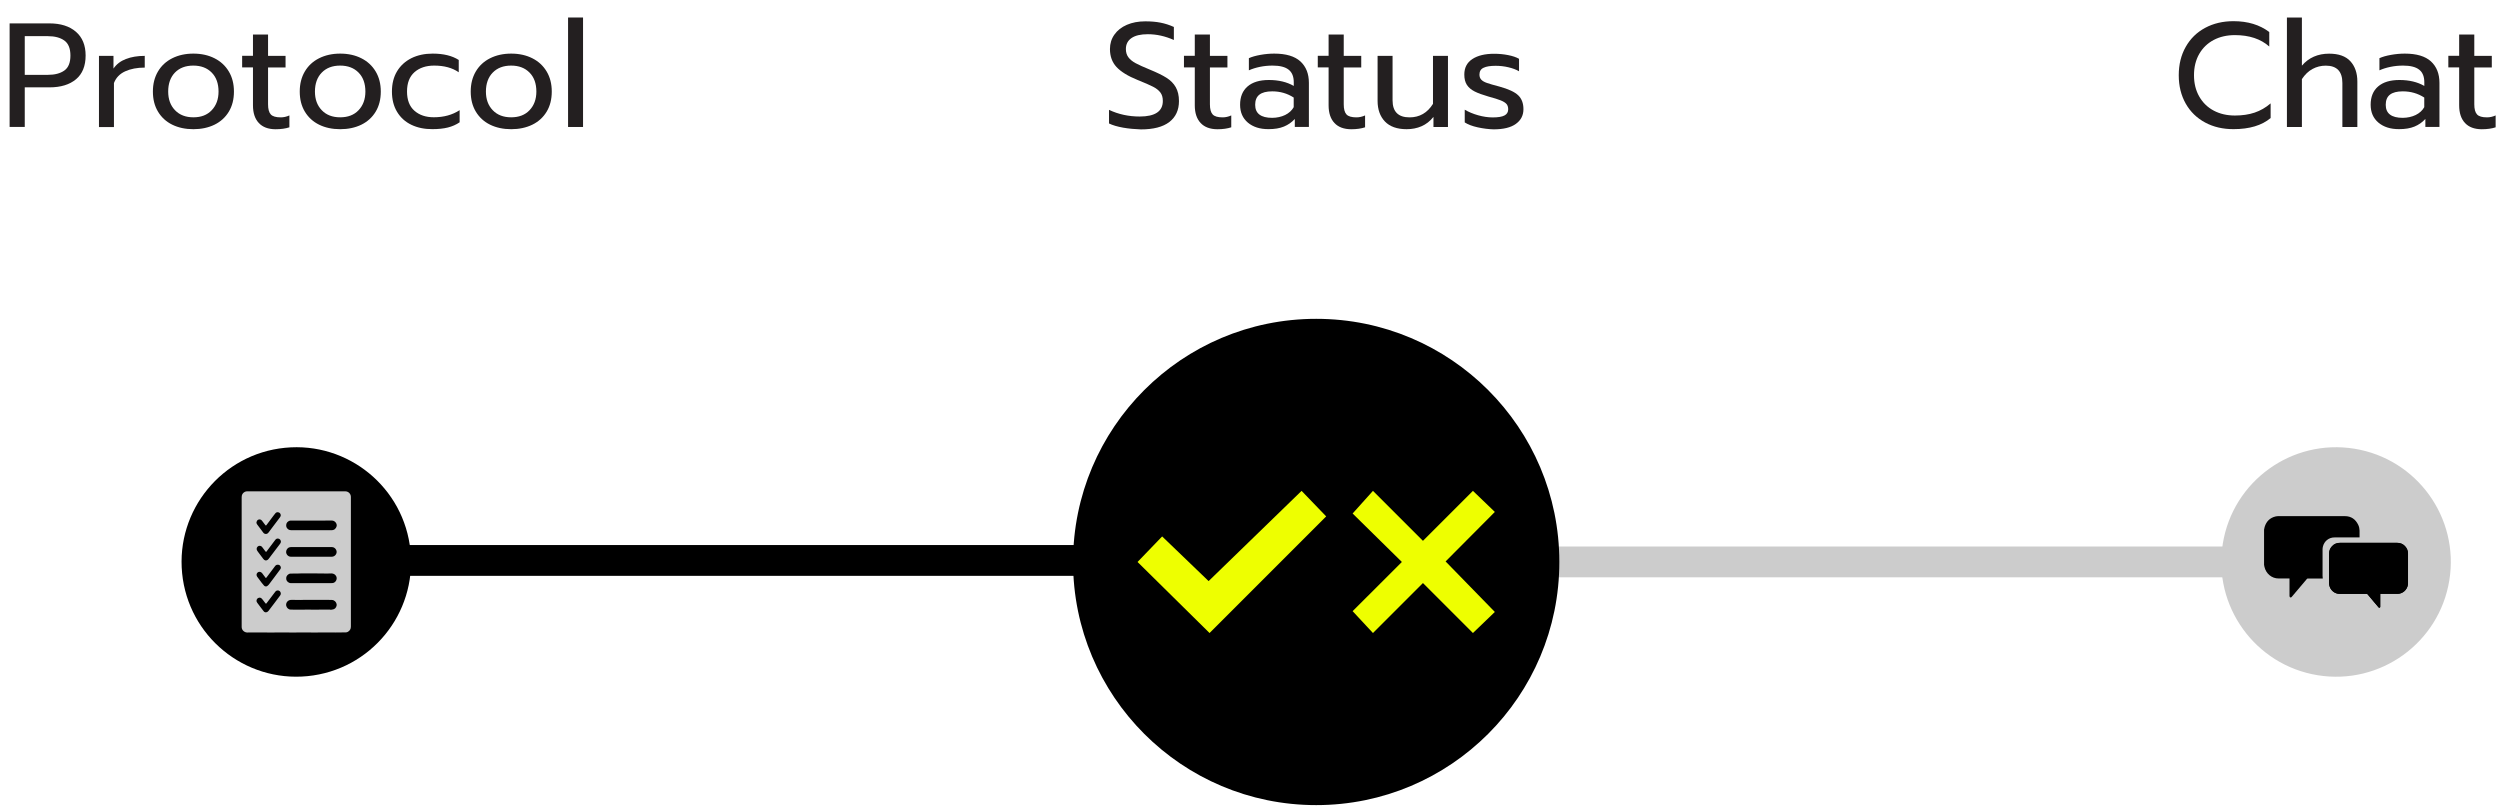
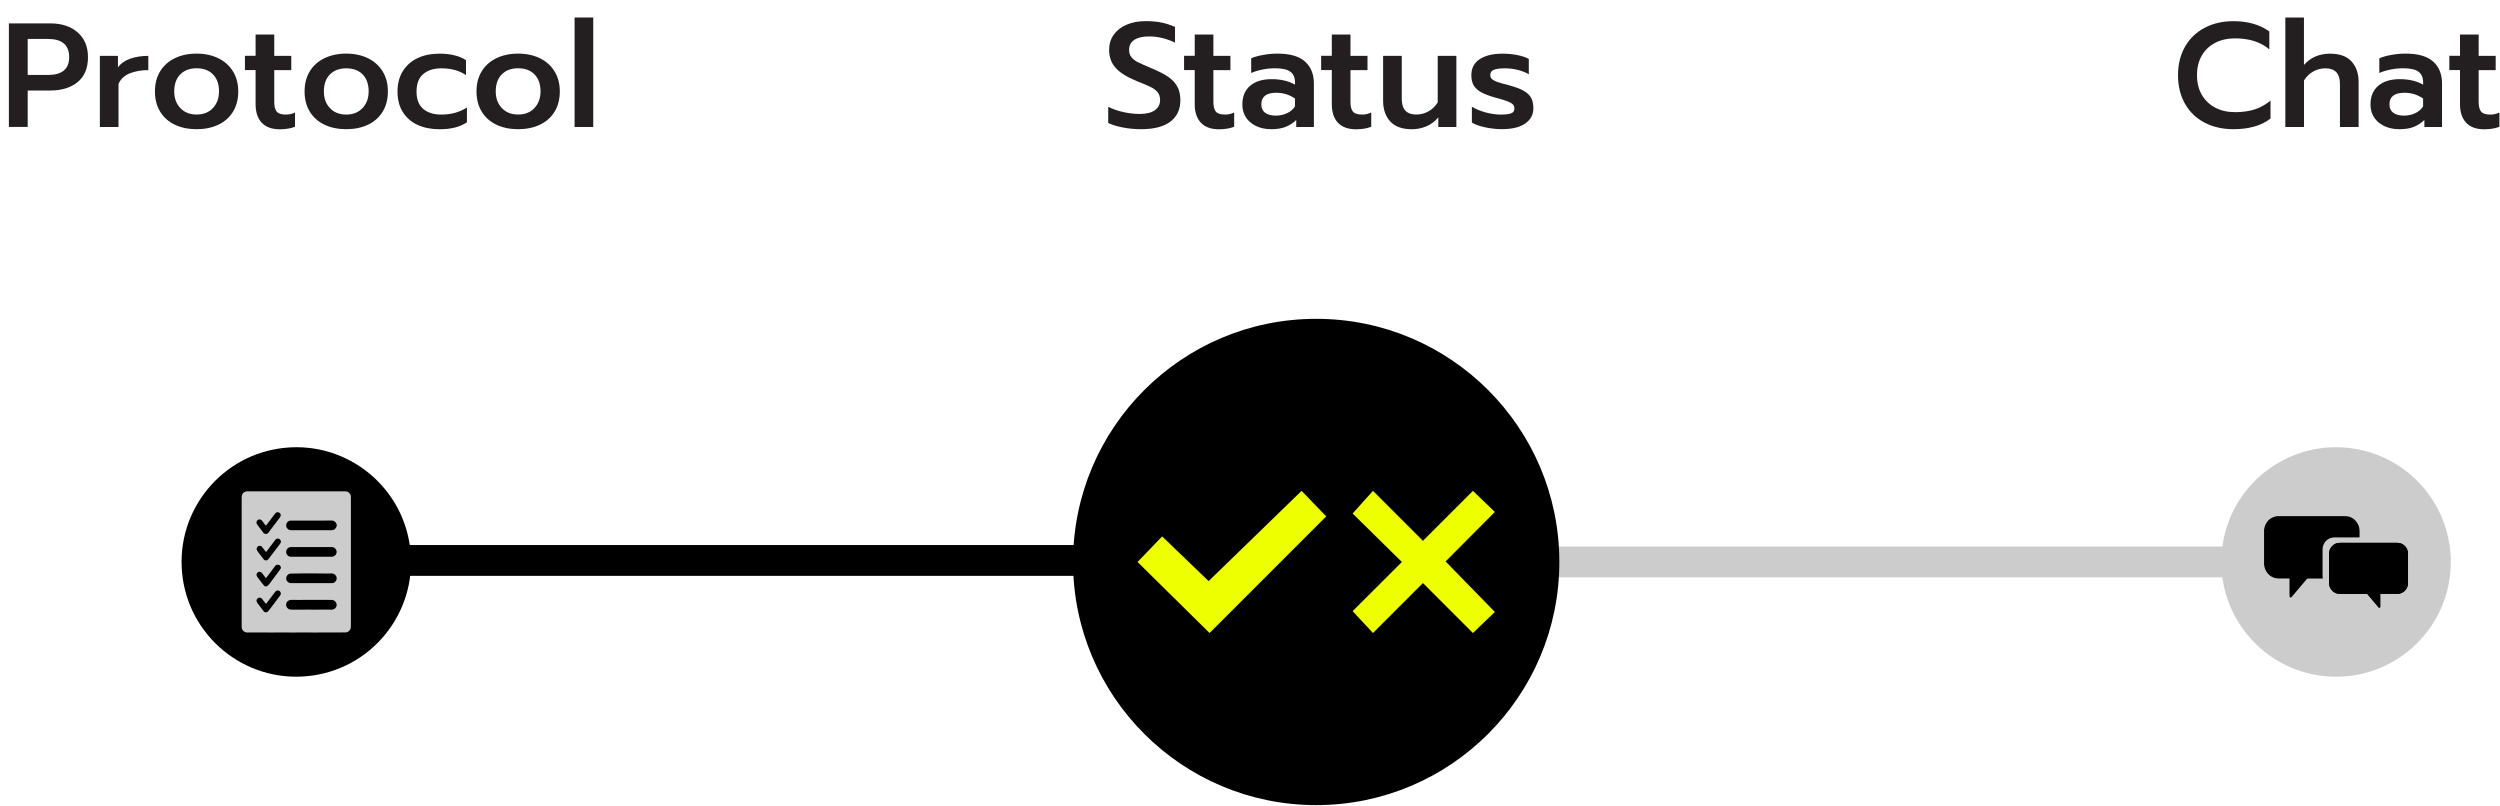
<svg xmlns="http://www.w3.org/2000/svg" version="1.1" id="Layer_1" x="0px" y="0px" viewBox="0 0 475.65 153.18" style="enable-background:new 0 0 475.65 153.18;" xml:space="preserve">
  <style type="text/css">
	.st0{fill:#CCCCCC;}
	.st1{enable-background:new    ;}
	.st2{fill:#231F20;}
	.st3{fill:#EEFF00;}
</style>
  <rect x="55.75" y="103.7" width="196.58" height="5.86" />
  <rect x="252.32" y="103.98" class="st0" width="191.72" height="5.86" />
  <ellipse transform="matrix(0.9951 -0.0985 0.0985 0.9951 -10.2615 6.0763)" cx="56.38" cy="106.92" rx="21.83" ry="21.83" />
  <g class="st1">
-     <path class="st2" d="M1.83,4.45h7.58c2.12,0,3.8,0.53,5.03,1.59c1.23,1.06,1.85,2.57,1.85,4.52c0,1.99-0.61,3.5-1.83,4.52   s-2.9,1.54-5.05,1.54H4.71v7.53H1.83V4.45z M9.11,14.24c1.31,0,2.36-0.27,3.13-0.82c0.77-0.54,1.16-1.49,1.16-2.85   c0-1.35-0.39-2.31-1.16-2.86c-0.77-0.55-1.81-0.83-3.13-0.83h-4.4v7.36H9.11z" />
-     <path class="st2" d="M18.83,10.63h2.76v2.42c0.56-0.83,1.36-1.44,2.38-1.83c1.02-0.39,2.21-0.59,3.57-0.59v2.23   c-1.45,0-2.69,0.24-3.72,0.71c-1.03,0.47-1.75,1.21-2.14,2.23v8.37h-2.85V10.63z" />
-     <path class="st2" d="M32.77,23.72c-1.16-0.57-2.06-1.4-2.71-2.48c-0.65-1.08-0.97-2.35-0.97-3.82c0-1.45,0.32-2.72,0.96-3.81   c0.64-1.09,1.54-1.93,2.71-2.52c1.17-0.59,2.51-0.89,4.03-0.89s2.87,0.3,4.03,0.89c1.17,0.59,2.07,1.43,2.72,2.52   c0.65,1.09,0.97,2.36,0.97,3.81c0,1.47-0.32,2.74-0.97,3.82c-0.65,1.08-1.56,1.91-2.72,2.48c-1.17,0.57-2.51,0.86-4.03,0.86   S33.93,24.29,32.77,23.72z M40.28,20.97c0.86-0.9,1.3-2.09,1.3-3.55c0-1.52-0.43-2.73-1.3-3.61c-0.86-0.88-2.03-1.33-3.5-1.33   s-2.63,0.44-3.5,1.33C32.43,14.7,32,15.9,32,17.42c0,1.47,0.43,2.65,1.3,3.55c0.86,0.9,2.03,1.35,3.5,1.35S39.42,21.88,40.28,20.97   z" />
-     <path class="st2" d="M49.24,23.4c-0.74-0.79-1.11-1.91-1.11-3.36v-7.22h-2.06v-2.2h2.06V6.57H51v4.06h3.33v2.2H51v7.02   c0,0.9,0.17,1.54,0.52,1.92s0.98,0.56,1.9,0.56c0.54,0,1.09-0.12,1.64-0.37v2.26c-0.71,0.24-1.6,0.37-2.65,0.37   C51.03,24.58,49.98,24.19,49.24,23.4z" />
-     <path class="st2" d="M60.71,23.72c-1.16-0.57-2.06-1.4-2.71-2.48c-0.65-1.08-0.97-2.35-0.97-3.82c0-1.45,0.32-2.72,0.96-3.81   c0.64-1.09,1.54-1.93,2.71-2.52c1.17-0.59,2.51-0.89,4.03-0.89s2.87,0.3,4.03,0.89c1.17,0.59,2.07,1.43,2.72,2.52   c0.65,1.09,0.97,2.36,0.97,3.81c0,1.47-0.32,2.74-0.97,3.82c-0.65,1.08-1.56,1.91-2.72,2.48c-1.17,0.57-2.51,0.86-4.03,0.86   S61.86,24.29,60.71,23.72z M68.22,20.97c0.86-0.9,1.3-2.09,1.3-3.55c0-1.52-0.43-2.73-1.3-3.61c-0.86-0.88-2.03-1.33-3.5-1.33   s-2.63,0.44-3.5,1.33c-0.86,0.88-1.3,2.09-1.3,3.61c0,1.47,0.43,2.65,1.3,3.55c0.86,0.9,2.03,1.35,3.5,1.35   S67.36,21.88,68.22,20.97z" />
-     <path class="st2" d="M78.26,23.74c-1.17-0.56-2.07-1.39-2.72-2.47c-0.65-1.08-0.97-2.36-0.97-3.85s0.32-2.77,0.97-3.85   c0.65-1.08,1.56-1.91,2.73-2.5c1.17-0.58,2.52-0.87,4.05-0.87c2.07,0,3.72,0.41,4.96,1.21v2.34c-1.22-0.85-2.78-1.27-4.68-1.27   c-1.54,0-2.79,0.42-3.74,1.25c-0.95,0.84-1.42,2.06-1.42,3.68s0.47,2.84,1.41,3.66c0.94,0.83,2.17,1.24,3.69,1.24   c1.9,0,3.53-0.45,4.91-1.35v2.31c-0.66,0.45-1.41,0.78-2.24,0.99c-0.84,0.21-1.82,0.31-2.95,0.31   C80.76,24.58,79.42,24.3,78.26,23.74z" />
-     <path class="st2" d="M93.24,23.72c-1.16-0.57-2.06-1.4-2.71-2.48c-0.65-1.08-0.97-2.35-0.97-3.82c0-1.45,0.32-2.72,0.96-3.81   c0.64-1.09,1.54-1.93,2.71-2.52c1.17-0.59,2.51-0.89,4.03-0.89s2.87,0.3,4.03,0.89c1.17,0.59,2.07,1.43,2.72,2.52   c0.65,1.09,0.97,2.36,0.97,3.81c0,1.47-0.32,2.74-0.97,3.82c-0.65,1.08-1.56,1.91-2.72,2.48c-1.17,0.57-2.51,0.86-4.03,0.86   S94.4,24.29,93.24,23.72z M100.75,20.97c0.86-0.9,1.3-2.09,1.3-3.55c0-1.52-0.43-2.73-1.3-3.61c-0.86-0.88-2.03-1.33-3.5-1.33   s-2.63,0.44-3.5,1.33c-0.86,0.88-1.3,2.09-1.3,3.61c0,1.47,0.43,2.65,1.3,3.55c0.86,0.9,2.03,1.35,3.5,1.35   S99.89,21.88,100.75,20.97z" />
-     <path class="st2" d="M108.08,3.33h2.85v20.83h-2.85V3.33z" />
+     <path class="st2" d="M1.69,4.45h7.89c2.16,0,3.9,0.57,5.2,1.72c1.31,1.15,1.96,2.72,1.96,4.71c0,2.07-0.65,3.64-1.95,4.72   s-3.04,1.62-5.24,1.62H5.27v6.93H1.69V4.45z M9.13,14.26c2.69,0,4.03-1.13,4.03-3.38c0-2.31-1.34-3.47-4.03-3.47H5.27v6.85H9.13z" />
+     <path class="st2" d="M19,10.63h3.44v2.17c0.54-0.73,1.32-1.28,2.33-1.63c1.01-0.36,2.16-0.54,3.45-0.54v2.71   c-1.37,0-2.56,0.21-3.57,0.63s-1.71,1.09-2.1,1.99v8.2H19V10.63z" />
+     <path class="st2" d="M33.25,23.72c-1.19-0.57-2.12-1.4-2.78-2.48c-0.66-1.08-0.99-2.36-0.99-3.85c0-1.45,0.32-2.71,0.97-3.79   c0.65-1.08,1.57-1.92,2.78-2.51s2.59-0.89,4.17-0.89s2.96,0.3,4.16,0.89c1.19,0.59,2.12,1.43,2.78,2.51   c0.66,1.08,0.99,2.34,0.99,3.79c0,1.48-0.33,2.77-0.99,3.85c-0.66,1.08-1.58,1.91-2.78,2.48c-1.19,0.57-2.58,0.86-4.16,0.86   S34.44,24.29,33.25,23.72z M40.51,20.56c0.77-0.82,1.16-1.87,1.16-3.17c0-1.37-0.38-2.45-1.14-3.23c-0.76-0.78-1.8-1.17-3.12-1.17   c-1.32,0-2.35,0.39-3.12,1.17c-0.76,0.78-1.14,1.86-1.14,3.23c0,1.3,0.38,2.35,1.16,3.17c0.77,0.82,1.8,1.23,3.1,1.23   S39.74,21.38,40.51,20.56z" />
+     <path class="st2" d="M49.79,23.34c-0.77-0.83-1.16-1.99-1.16-3.5v-6.51H46.6v-2.71h2.03V6.57h3.55v4.06h3.24v2.71h-3.24v6.06   c0,0.87,0.16,1.48,0.48,1.85c0.32,0.37,0.9,0.55,1.75,0.55c0.58,0,1.16-0.13,1.72-0.39v2.71c-0.81,0.32-1.79,0.48-2.96,0.48   C51.68,24.58,50.56,24.17,49.79,23.34z" />
+     <path class="st2" d="M61.72,23.72c-1.19-0.57-2.12-1.4-2.78-2.48c-0.66-1.08-0.99-2.36-0.99-3.85c0-1.45,0.32-2.71,0.97-3.79   c0.65-1.08,1.57-1.92,2.78-2.51s2.59-0.89,4.17-0.89s2.96,0.3,4.16,0.89c1.19,0.59,2.12,1.43,2.78,2.51   c0.66,1.08,0.99,2.34,0.99,3.79c0,1.48-0.33,2.77-0.99,3.85c-0.66,1.08-1.58,1.91-2.78,2.48c-1.19,0.57-2.58,0.86-4.16,0.86   S62.92,24.29,61.72,23.72z M68.98,20.56c0.77-0.82,1.16-1.87,1.16-3.17c0-1.37-0.38-2.45-1.14-3.23C68.24,13.39,67.2,13,65.88,13   c-1.32,0-2.35,0.39-3.12,1.17c-0.76,0.78-1.14,1.86-1.14,3.23c0,1.3,0.38,2.35,1.16,3.17c0.77,0.82,1.8,1.23,3.1,1.23   S68.21,21.38,68.98,20.56z" />
+     <path class="st2" d="M79.4,23.74c-1.19-0.56-2.12-1.38-2.78-2.45c-0.66-1.07-0.99-2.36-0.99-3.86s0.33-2.8,1-3.88   c0.67-1.08,1.6-1.91,2.79-2.48c1.19-0.57,2.59-0.86,4.19-0.86c2.1,0,3.79,0.41,5.05,1.24v2.85c-1.22-0.86-2.78-1.3-4.68-1.3   c-1.45,0-2.6,0.36-3.45,1.09c-0.86,0.72-1.28,1.84-1.28,3.34c0,1.48,0.43,2.58,1.28,3.3c0.85,0.71,1.99,1.07,3.4,1.07   c1.9,0,3.53-0.45,4.91-1.35v2.82c-0.68,0.45-1.44,0.79-2.3,1c-0.86,0.22-1.85,0.32-2.97,0.32C81.98,24.58,80.59,24.3,79.4,23.74z" />
+     <path class="st2" d="M94.43,23.72c-1.19-0.57-2.12-1.4-2.78-2.48c-0.66-1.08-0.99-2.36-0.99-3.85c0-1.45,0.32-2.71,0.97-3.79   c0.65-1.08,1.57-1.92,2.78-2.51S97,10.2,98.58,10.2s2.96,0.3,4.16,0.89c1.19,0.59,2.12,1.43,2.78,2.51   c0.66,1.08,0.99,2.34,0.99,3.79c0,1.48-0.33,2.77-0.99,3.85c-0.66,1.08-1.58,1.91-2.78,2.48c-1.19,0.57-2.58,0.86-4.16,0.86   S95.62,24.29,94.43,23.72z M101.68,20.56c0.77-0.82,1.16-1.87,1.16-3.17c0-1.37-0.38-2.45-1.14-3.23c-0.76-0.78-1.8-1.17-3.12-1.17   c-1.32,0-2.35,0.39-3.12,1.17c-0.76,0.78-1.14,1.86-1.14,3.23c0,1.3,0.38,2.35,1.16,3.17c0.77,0.82,1.8,1.23,3.1,1.23   S100.91,21.38,101.68,20.56z" />
+     <path class="st2" d="M109.32,3.33h3.55v20.83h-3.55V3.33z" />
  </g>
  <path class="st0" d="M66.76,94.53c-0.01-0.58-0.47-1.04-1.05-1.05H46.98c-0.14,0-0.29,0.05-0.42,0.11c-0.4,0.21-0.58,0.55-0.58,1  c0,2.38,0,4.77,0,7.15c0,5.09,0,10.17,0,15.26c0,0.77,0,1.53,0,2.3c0,0.61,0.54,1.04,1.06,1.04c0.64,0,1.28-0.01,1.92-0.01  c0.5,0,1,0,1.51,0c0.24,0,0.49,0.02,0.73,0.02c0.65,0,1.3-0.01,1.96-0.02c0.51,0,1.02,0,1.53,0c0.23,0,0.47,0.02,0.7,0.02  c0.64,0,1.27-0.01,1.91-0.02c0.51,0,1.01,0,1.52,0c0.25,0,0.49,0.02,0.74,0.02c0.59,0,1.17-0.01,1.76-0.02c0.62,0,1.24,0,1.86,0  c0.23,0,0.46,0.01,0.69,0.01c0.26,0,0.53-0.01,0.79-0.01c0.38,0,0.76,0,1.14-0.01c0.12,0,0.24-0.04,0.35-0.09  c0.4-0.21,0.61-0.55,0.61-1c0-4.11,0-8.21,0-12.32l0,0c0-3.54,0-7.08,0-10.63C66.76,95.7,66.77,95.12,66.76,94.53 M48.81,99.41  c0-0.25,0.15-0.47,0.36-0.55c0.24-0.09,0.5-0.02,0.67,0.2c0.21,0.26,0.4,0.53,0.6,0.79c0.14,0.18,0.16,0.19,0.29,0.01  c0.43-0.59,0.87-1.16,1.3-1.74c0.11-0.14,0.22-0.28,0.33-0.42c0.15-0.2,0.35-0.29,0.59-0.23c0.26,0.06,0.42,0.23,0.46,0.49  c0.03,0.17-0.03,0.32-0.14,0.46c-0.37,0.49-0.74,0.98-1.11,1.47c-0.34,0.45-0.68,0.91-1.02,1.36c-0.14,0.19-0.3,0.36-0.58,0.34  c-0.19-0.01-0.35-0.09-0.46-0.24c-0.4-0.53-0.8-1.05-1.19-1.59c-0.07-0.1-0.1-0.23-0.15-0.34C48.79,99.42,48.8,99.41,48.81,99.41   M53.32,113.27c-0.35,0.48-0.72,0.96-1.08,1.44c-0.38,0.5-0.76,1.01-1.15,1.51c-0.07,0.1-0.18,0.18-0.29,0.23  c-0.24,0.11-0.48,0.05-0.64-0.16c-0.21-0.27-0.42-0.54-0.62-0.81c-0.2-0.26-0.41-0.52-0.6-0.8c-0.07-0.1-0.11-0.24-0.16-0.36  c0.01,0,0.02-0.01,0.03-0.01c0-0.25,0.13-0.45,0.33-0.54c0.26-0.11,0.48-0.07,0.67,0.13c0.07,0.08,0.14,0.17,0.21,0.25  c0.16,0.21,0.32,0.42,0.49,0.64c0.08,0.1,0.11,0.11,0.19,0c0.22-0.29,0.45-0.59,0.67-0.88c0.34-0.45,0.68-0.9,1.02-1.35  c0.2-0.26,0.55-0.3,0.81-0.11C53.45,112.66,53.51,113.01,53.32,113.27 M53.32,108.32c-0.38,0.52-0.77,1.04-1.16,1.56  c-0.33,0.44-0.66,0.89-1,1.33c-0.09,0.12-0.22,0.22-0.35,0.31c-0.05,0.04-0.14,0.04-0.2,0.06c-0.15,0-0.28-0.06-0.37-0.16  c-0.16-0.17-0.31-0.36-0.45-0.54c-0.29-0.38-0.57-0.76-0.85-1.14c-0.15-0.2-0.17-0.5-0.04-0.68c0.16-0.23,0.41-0.33,0.67-0.23  c0.11,0.04,0.22,0.13,0.3,0.22c0.19,0.23,0.36,0.48,0.54,0.72c0.02,0.02,0.03,0.05,0.05,0.07c0.13,0.17,0.14,0.17,0.27,0  c0.54-0.72,1.09-1.43,1.62-2.15c0.17-0.23,0.4-0.28,0.66-0.23c0.22,0.05,0.36,0.21,0.41,0.44C53.46,108.05,53.42,108.2,53.32,108.32   M53.29,103.46c-0.74,0.97-1.47,1.94-2.21,2.91c-0.21,0.27-0.55,0.34-0.8,0.16c-0.08-0.06-0.14-0.13-0.2-0.21  c-0.34-0.45-0.69-0.9-1.02-1.36c-0.12-0.16-0.23-0.32-0.23-0.55c-0.01-0.3,0.31-0.6,0.57-0.56c0.24-0.01,0.4,0.12,0.53,0.3  c0.2,0.27,0.4,0.53,0.6,0.79c0.08,0.1,0.1,0.09,0.18-0.01c0.41-0.55,0.83-1.1,1.24-1.65c0.14-0.19,0.28-0.38,0.43-0.57  c0.15-0.2,0.36-0.29,0.6-0.23c0.26,0.06,0.41,0.24,0.46,0.5C53.46,103.17,53.39,103.32,53.29,103.46 M54.45,99.88  c0.03-0.41,0.28-0.68,0.67-0.81c0.09-0.03,0.18-0.02,0.28-0.02c1.29,0,2.58,0,3.87,0c1.28,0,2.57,0.01,3.85-0.01  c0.45-0.01,0.87,0.35,0.94,0.81c0.06,0.37-0.23,0.84-0.6,0.96c-0.12,0.04-0.25,0.07-0.38,0.07c-2.53,0-5.07,0-7.6,0  c-0.22,0-0.43-0.03-0.61-0.15C54.56,100.52,54.42,100.23,54.45,99.88 M55.02,104.15c0.11-0.04,0.24-0.06,0.35-0.06  c1.3,0,2.59,0,3.89,0l0,0c1.3,0,2.59,0.01,3.89,0c0.55,0,0.92,0.52,0.9,0.95c-0.02,0.47-0.43,0.88-0.91,0.88c-2.42,0-4.85,0-7.27,0  c-0.18,0-0.36-0.01-0.53,0c-0.39,0.02-0.84-0.31-0.9-0.82C54.4,104.72,54.64,104.28,55.02,104.15 M63.2,110.94  c-0.84,0.01-1.68,0.01-2.52,0.01c-0.49,0-0.97,0-1.46,0l0,0c-1.28,0-2.55-0.01-3.83,0c-0.48,0.01-0.84-0.35-0.91-0.66  c-0.11-0.46,0.07-0.86,0.49-1.08c0.09-0.04,0.19-0.08,0.29-0.08c0.45-0.01,0.89-0.01,1.34-0.01c0.21,0,0.41-0.01,0.62-0.02  c0.62,0,1.25,0,1.87,0c0.38,0,0.76,0,1.14,0c0.67,0,1.34,0.02,2.02,0.02c0.27,0,0.54-0.02,0.81-0.02c0.39,0.01,0.7,0.17,0.9,0.52  C64.26,110.19,63.84,110.93,63.2,110.94 M63.53,115.9c-0.21,0.08-0.44,0.09-0.66,0.13c0-0.02,0-0.03-0.01-0.05  c-0.59,0-1.17,0-1.76,0c-0.31,0-0.62,0.02-0.94,0.02c-0.62,0-1.24-0.01-1.86-0.02c-0.23,0-0.46,0.02-0.69,0.02c-0.47,0-0.93,0-1.4,0  c-0.3,0-0.6-0.02-0.9-0.02c-0.4,0.01-0.74-0.32-0.84-0.68c-0.15-0.53,0.22-1.07,0.76-1.15c0.09-0.01,0.18-0.03,0.27-0.02  c0.56,0,1.12,0.01,1.69,0.02c0.21,0,0.43-0.02,0.64-0.02c0.57,0,1.15,0,1.72,0h1.21c0.53,0,1.05,0,1.58,0  c0.28,0,0.56,0.01,0.84,0.02c0.42,0.02,0.78,0.36,0.87,0.79C64.12,115.3,63.88,115.76,63.53,115.9" />
  <circle cx="250.42" cy="106.92" r="46.26" />
  <g class="st1">
-     <path class="st2" d="M213.69,24.29c-1.1-0.2-2-0.46-2.69-0.8v-2.59c1.8,0.85,3.75,1.27,5.84,1.27c2.93,0,4.4-0.99,4.4-2.96   c0-0.68-0.16-1.22-0.48-1.63c-0.32-0.41-0.78-0.78-1.38-1.08c-0.6-0.31-1.58-0.74-2.93-1.28c-1.86-0.75-3.2-1.58-4.03-2.48   c-0.83-0.9-1.24-2.04-1.24-3.41c0-1.03,0.28-1.95,0.85-2.75c0.56-0.8,1.35-1.42,2.37-1.86c1.02-0.44,2.18-0.66,3.5-0.66   c1.07,0,2.04,0.08,2.9,0.25c0.86,0.17,1.71,0.44,2.54,0.82v2.48c-1.63-0.73-3.29-1.1-4.96-1.1c-1.35,0-2.39,0.24-3.1,0.73   c-0.71,0.49-1.07,1.18-1.07,2.09c0,0.62,0.16,1.14,0.47,1.56s0.77,0.8,1.38,1.13c0.61,0.33,1.52,0.74,2.72,1.23   c1.33,0.55,2.39,1.06,3.16,1.55c0.77,0.49,1.36,1.08,1.76,1.79c0.4,0.71,0.61,1.58,0.61,2.64c0,1.71-0.61,3.04-1.83,3.98   c-1.22,0.94-3.03,1.41-5.41,1.41C215.9,24.58,214.79,24.48,213.69,24.29z" />
-     <path class="st2" d="M228.43,23.4c-0.74-0.79-1.11-1.91-1.11-3.36v-7.22h-2.06v-2.2h2.06V6.57h2.88v4.06h3.33v2.2h-3.33v7.02   c0,0.9,0.17,1.54,0.52,1.92s0.98,0.56,1.9,0.56c0.54,0,1.09-0.12,1.64-0.37v2.26c-0.71,0.24-1.6,0.37-2.65,0.37   C230.23,24.58,229.17,24.19,228.43,23.4z" />
-     <path class="st2" d="M237.42,23.33c-0.99-0.84-1.48-1.97-1.48-3.4c0-1.5,0.47-2.66,1.42-3.48c0.95-0.82,2.3-1.23,4.05-1.23   c1.86,0,3.44,0.38,4.74,1.13v-0.71c0-1.07-0.32-1.87-0.97-2.38c-0.65-0.52-1.67-0.78-3.06-0.78c-0.83,0-1.63,0.08-2.41,0.24   c-0.78,0.16-1.48,0.38-2.1,0.66v-2.31c0.56-0.26,1.3-0.47,2.2-0.63c0.9-0.16,1.78-0.24,2.62-0.24c2.24,0,3.89,0.49,4.98,1.48   c1.08,0.99,1.62,2.35,1.62,4.1v8.37h-2.68v-1.52c-0.58,0.64-1.27,1.12-2.07,1.45c-0.8,0.33-1.77,0.49-2.92,0.49   C239.72,24.58,238.41,24.16,237.42,23.33z M244.51,21.88c0.73-0.36,1.28-0.86,1.63-1.49v-1.83c-1.22-0.79-2.58-1.18-4.09-1.18   c-1.09,0-1.9,0.21-2.44,0.63s-0.8,1.07-0.8,1.93c0,1.65,1.08,2.48,3.24,2.48C242.96,22.41,243.78,22.23,244.51,21.88z" />
-     <path class="st2" d="M253.89,23.4c-0.74-0.79-1.11-1.91-1.11-3.36v-7.22h-2.06v-2.2h2.06V6.57h2.88v4.06h3.33v2.2h-3.33v7.02   c0,0.9,0.17,1.54,0.52,1.92s0.98,0.56,1.9,0.56c0.54,0,1.09-0.12,1.64-0.37v2.26c-0.71,0.24-1.6,0.37-2.65,0.37   C255.69,24.58,254.63,24.19,253.89,23.4z" />
-     <path class="st2" d="M263.5,23.12c-0.93-0.98-1.4-2.28-1.4-3.92v-8.57h2.85v8.46c0,2.16,1.08,3.24,3.24,3.24   c1.9,0,3.38-0.86,4.45-2.57v-9.13h2.85v13.53h-2.76v-1.92c-0.64,0.81-1.4,1.4-2.27,1.78c-0.87,0.38-1.82,0.56-2.83,0.56   C265.81,24.58,264.43,24.09,263.5,23.12z" />
-     <path class="st2" d="M281.16,24.23c-1.05-0.23-1.88-0.55-2.48-0.94v-2.42c0.73,0.43,1.58,0.79,2.54,1.06   c0.96,0.27,1.89,0.41,2.79,0.41c1.02,0,1.76-0.12,2.23-0.37c0.47-0.24,0.71-0.64,0.71-1.18c0-0.41-0.11-0.75-0.32-1   c-0.22-0.25-0.58-0.48-1.1-0.69c-0.52-0.21-1.29-0.45-2.33-0.73c-1.11-0.32-1.99-0.64-2.64-0.97c-0.65-0.33-1.14-0.75-1.47-1.25   c-0.33-0.51-0.49-1.17-0.49-1.97c0-1.3,0.51-2.28,1.54-2.95c1.02-0.67,2.4-1,4.13-1c0.9,0,1.79,0.08,2.65,0.25   c0.86,0.17,1.56,0.4,2.09,0.71v2.37c-0.54-0.32-1.22-0.57-2.02-0.76c-0.8-0.19-1.61-0.28-2.44-0.28c-1,0-1.76,0.12-2.28,0.37   c-0.53,0.24-0.79,0.68-0.79,1.3c0,0.39,0.11,0.71,0.34,0.96c0.23,0.25,0.59,0.46,1.08,0.63s1.29,0.41,2.38,0.69   c1.71,0.47,2.9,1.02,3.57,1.66c0.67,0.64,1,1.52,1,2.65c0,1.17-0.48,2.1-1.44,2.79c-0.96,0.7-2.38,1.04-4.26,1.04   C283.21,24.58,282.21,24.46,281.16,24.23z" />
+     <path class="st2" d="M213.66,24.26c-1.14-0.22-2.07-0.5-2.81-0.86v-3.07c0.94,0.45,1.93,0.79,2.96,1.01   c1.03,0.23,2.05,0.34,3.04,0.34c1.26,0,2.22-0.24,2.88-0.71c0.66-0.47,0.99-1.12,0.99-1.95c0-0.58-0.15-1.07-0.45-1.45   c-0.3-0.38-0.74-0.72-1.33-1.01c-0.58-0.29-1.48-0.67-2.68-1.14c-1.84-0.75-3.18-1.59-4-2.51c-0.83-0.92-1.24-2.07-1.24-3.44   c0-1.07,0.29-2.02,0.87-2.85c0.58-0.83,1.4-1.47,2.45-1.92c1.05-0.45,2.26-0.68,3.64-0.68c1.13,0,2.13,0.09,3,0.27   s1.73,0.46,2.58,0.83v2.99c-1.64-0.79-3.29-1.18-4.96-1.18c-1.2,0-2.13,0.22-2.79,0.66c-0.66,0.44-0.99,1.07-0.99,1.88   c0,0.58,0.15,1.06,0.45,1.42c0.3,0.37,0.7,0.68,1.2,0.93c0.5,0.25,1.4,0.65,2.69,1.2c1.32,0.55,2.35,1.08,3.12,1.61   s1.33,1.14,1.72,1.85c0.38,0.7,0.58,1.56,0.58,2.58c0,1.75-0.63,3.11-1.89,4.07c-1.26,0.97-3.12,1.45-5.58,1.45   C215.95,24.58,214.8,24.47,213.66,24.26z" />
+     <path class="st2" d="M228.47,23.34c-0.77-0.83-1.16-1.99-1.16-3.5v-6.51h-2.03v-2.71h2.03V6.57h3.55v4.06h3.24v2.71h-3.24v6.06   c0,0.87,0.16,1.48,0.48,1.85c0.32,0.37,0.9,0.55,1.75,0.55c0.58,0,1.16-0.13,1.72-0.39v2.71c-0.81,0.32-1.79,0.48-2.96,0.48   C230.37,24.58,229.24,24.17,228.47,23.34z" />
+     <path class="st2" d="M237.92,23.3c-1.03-0.86-1.55-2.01-1.55-3.45c0-1.5,0.49-2.68,1.47-3.52c0.98-0.85,2.35-1.27,4.12-1.27   c1.71,0,3.19,0.35,4.43,1.04v-0.37c0-0.96-0.3-1.65-0.89-2.09c-0.59-0.43-1.55-0.65-2.86-0.65c-0.83,0-1.64,0.08-2.45,0.24   c-0.81,0.16-1.52,0.38-2.14,0.66v-2.79c0.56-0.26,1.32-0.48,2.27-0.65c0.95-0.17,1.86-0.25,2.75-0.25c2.35,0,4.09,0.5,5.22,1.51   c1.13,1.01,1.69,2.4,1.69,4.19v8.26h-3.36v-1.33c-0.58,0.56-1.25,1-1.99,1.3c-0.74,0.3-1.65,0.45-2.72,0.45   C240.28,24.58,238.95,24.15,237.92,23.3z M244.91,21.52c0.64-0.31,1.13-0.74,1.47-1.28v-1.49c-1.03-0.73-2.22-1.1-3.55-1.1   c-1.9,0-2.85,0.73-2.85,2.2c0,0.71,0.24,1.25,0.72,1.61c0.48,0.36,1.17,0.54,2.07,0.54C243.56,21.99,244.27,21.83,244.91,21.52z" />
+     <path class="st2" d="M254.55,23.34c-0.77-0.83-1.16-1.99-1.16-3.5v-6.51h-2.03v-2.71h2.03V6.57h3.55v4.06h3.24v2.71h-3.24v6.06   c0,0.87,0.16,1.48,0.48,1.85c0.32,0.37,0.9,0.55,1.75,0.55c0.58,0,1.16-0.13,1.72-0.39v2.71c-0.81,0.32-1.79,0.48-2.96,0.48   C256.45,24.58,255.32,24.17,254.55,23.34z" />
+     <path class="st2" d="M264.5,23.1c-0.9-0.99-1.35-2.3-1.35-3.93v-8.54h3.55v8.2c0,1.97,0.92,2.96,2.76,2.96   c0.81,0,1.57-0.19,2.28-0.58c0.71-0.38,1.32-0.96,1.8-1.73v-8.85h3.55v13.53h-3.44v-1.83c-0.64,0.77-1.4,1.34-2.28,1.71   c-0.88,0.37-1.81,0.55-2.79,0.55C266.77,24.58,265.4,24.09,264.5,23.1z" />
+     <path class="st2" d="M282.63,24.24c-1.11-0.23-1.97-0.54-2.59-0.93V20.3c0.73,0.45,1.61,0.81,2.62,1.09   c1.01,0.27,1.97,0.41,2.88,0.41s1.56-0.08,1.97-0.24c0.41-0.16,0.62-0.46,0.62-0.89c0-0.34-0.11-0.62-0.32-0.83   s-0.56-0.41-1.04-0.59s-1.22-0.4-2.21-0.66c-1.13-0.32-2.02-0.65-2.66-0.99c-0.65-0.34-1.14-0.77-1.47-1.28   c-0.33-0.52-0.49-1.19-0.49-2.02c0-1.35,0.54-2.37,1.61-3.06c1.07-0.69,2.52-1.03,4.34-1.03c0.94,0,1.87,0.09,2.8,0.27   s1.66,0.43,2.18,0.75v2.9c-0.56-0.34-1.25-0.61-2.06-0.82c-0.81-0.21-1.64-0.31-2.48-0.31c-0.92,0-1.62,0.09-2.09,0.27   s-0.7,0.52-0.7,1.03c0,0.34,0.13,0.61,0.38,0.8s0.59,0.37,1,0.51c0.41,0.14,1.17,0.35,2.25,0.63c1.17,0.32,2.08,0.67,2.74,1.04   c0.66,0.38,1.13,0.83,1.41,1.35s0.42,1.18,0.42,1.97c0,1.2-0.51,2.17-1.54,2.89c-1.02,0.72-2.5,1.08-4.44,1.08   C284.78,24.58,283.74,24.47,282.63,24.24z" />
  </g>
  <g>
    <g>
      <polygon class="st3" points="221.11,102.06 229.95,110.56 247.64,93.39 252.32,98.25 230.13,120.44 216.43,106.92   " />
      <polygon class="st3" points="261.22,93.39 270.73,102.9 280.24,93.39 284.41,97.4 275.04,106.82 284.41,116.43 280.24,120.44     270.73,110.93 261.22,120.44 257.35,116.28 266.72,106.92 257.35,97.7   " />
    </g>
  </g>
  <ellipse transform="matrix(0.1602 -0.9871 0.9871 0.1602 267.7186 528.5098)" class="st0" cx="444.45" cy="106.92" rx="21.83" ry="21.83" />
  <g class="st1">
-     <path class="st2" d="M419.55,23.31c-1.58-0.85-2.81-2.04-3.69-3.59c-0.88-1.55-1.33-3.35-1.33-5.4c0-2.05,0.44-3.85,1.33-5.41   c0.88-1.56,2.11-2.76,3.69-3.61c1.58-0.85,3.38-1.27,5.41-1.27c2.71,0,4.97,0.69,6.79,2.06v2.76c-1.63-1.45-3.82-2.17-6.54-2.17   c-1.52,0-2.87,0.31-4.04,0.93c-1.17,0.62-2.09,1.51-2.75,2.66c-0.66,1.16-0.99,2.5-0.99,4.04s0.33,2.89,1,4.06   c0.67,1.17,1.59,2.06,2.76,2.68c1.17,0.62,2.51,0.93,4.02,0.93c1.39,0,2.64-0.18,3.74-0.55c1.1-0.37,2.12-0.95,3.06-1.76v2.79   c-1.69,1.41-4.04,2.11-7.05,2.11C422.94,24.58,421.13,24.16,419.55,23.31z" />
-     <path class="st2" d="M435.11,3.33h2.85v9.16c1.3-1.52,3.03-2.28,5.19-2.28c1.8,0,3.15,0.48,4.03,1.44   c0.88,0.96,1.33,2.25,1.33,3.86v8.65h-2.85v-8.37c0-2.2-1.05-3.3-3.16-3.3c-0.9,0-1.74,0.21-2.52,0.63   c-0.78,0.42-1.45,1.07-2.02,1.93v9.11h-2.85V3.33z" />
-     <path class="st2" d="M452.52,23.33c-0.99-0.84-1.48-1.97-1.48-3.4c0-1.5,0.47-2.66,1.42-3.48s2.3-1.23,4.05-1.23   c1.86,0,3.44,0.38,4.74,1.13v-0.71c0-1.07-0.32-1.87-0.97-2.38c-0.65-0.52-1.67-0.78-3.06-0.78c-0.83,0-1.63,0.08-2.41,0.24   c-0.78,0.16-1.48,0.38-2.1,0.66v-2.31c0.56-0.26,1.3-0.47,2.2-0.63c0.9-0.16,1.78-0.24,2.62-0.24c2.24,0,3.89,0.49,4.98,1.48   c1.08,0.99,1.62,2.35,1.62,4.1v8.37h-2.68v-1.52c-0.58,0.64-1.27,1.12-2.07,1.45c-0.8,0.33-1.77,0.49-2.92,0.49   C454.82,24.58,453.51,24.16,452.52,23.33z M459.61,21.88c0.73-0.36,1.28-0.86,1.63-1.49v-1.83c-1.22-0.79-2.58-1.18-4.09-1.18   c-1.09,0-1.9,0.21-2.44,0.63c-0.54,0.42-0.8,1.07-0.8,1.93c0,1.65,1.08,2.48,3.24,2.48C458.06,22.41,458.88,22.23,459.61,21.88z" />
-     <path class="st2" d="M468.99,23.4c-0.74-0.79-1.11-1.91-1.11-3.36v-7.22h-2.06v-2.2h2.06V6.57h2.88v4.06h3.33v2.2h-3.33v7.02   c0,0.9,0.17,1.54,0.52,1.92s0.98,0.56,1.9,0.56c0.54,0,1.09-0.12,1.64-0.37v2.26c-0.71,0.24-1.6,0.37-2.65,0.37   C470.78,24.58,469.73,24.19,468.99,23.4z" />
+     <path class="st2" d="M419.44,23.33c-1.6-0.84-2.84-2.03-3.72-3.58c-0.88-1.55-1.33-3.36-1.33-5.43s0.44-3.88,1.33-5.43   c0.88-1.55,2.12-2.75,3.72-3.59c1.6-0.85,3.43-1.27,5.5-1.27c2.73,0,5,0.65,6.82,1.95v3.41c-1.63-1.39-3.81-2.09-6.51-2.09   c-1.45,0-2.72,0.29-3.81,0.86s-1.94,1.39-2.54,2.44c-0.6,1.05-0.9,2.29-0.9,3.72c0,1.43,0.31,2.67,0.92,3.72s1.46,1.87,2.55,2.44   c1.09,0.57,2.35,0.86,3.78,0.86c1.39,0,2.63-0.17,3.72-0.52c1.09-0.35,2.09-0.91,3.02-1.68v3.41c-1.73,1.35-4.08,2.03-7.05,2.03   C422.87,24.58,421.04,24.16,419.44,23.33z" />
+     <path class="st2" d="M434.8,3.33h3.55v9.02c1.28-1.43,2.93-2.14,4.96-2.14c1.82,0,3.19,0.49,4.09,1.48c0.9,0.99,1.35,2.3,1.35,3.93   v8.54h-3.55v-8.2c0-1.97-0.92-2.96-2.76-2.96c-0.81,0-1.57,0.19-2.28,0.58c-0.71,0.39-1.32,0.96-1.8,1.73v8.85h-3.55V3.33z" />
+     <path class="st2" d="M452.56,23.3c-1.03-0.86-1.55-2.01-1.55-3.45c0-1.5,0.49-2.68,1.47-3.52c0.98-0.85,2.35-1.27,4.12-1.27   c1.71,0,3.19,0.35,4.43,1.04v-0.37c0-0.96-0.3-1.65-0.89-2.09c-0.59-0.43-1.55-0.65-2.86-0.65c-0.83,0-1.64,0.08-2.45,0.24   c-0.81,0.16-1.52,0.38-2.14,0.66v-2.79c0.56-0.26,1.32-0.48,2.27-0.65c0.95-0.17,1.87-0.25,2.75-0.25c2.35,0,4.09,0.5,5.22,1.51   c1.13,1.01,1.69,2.4,1.69,4.19v8.26h-3.36v-1.33c-0.58,0.56-1.25,1-1.99,1.3c-0.74,0.3-1.65,0.45-2.72,0.45   C454.92,24.58,453.6,24.15,452.56,23.3z M459.55,21.52c0.64-0.31,1.13-0.74,1.47-1.28v-1.49c-1.03-0.73-2.22-1.1-3.55-1.1   c-1.9,0-2.85,0.73-2.85,2.2c0,0.71,0.24,1.25,0.72,1.61c0.48,0.36,1.17,0.54,2.07,0.54C458.2,21.99,458.92,21.83,459.55,21.52z" />
+     <path class="st2" d="M469.2,23.34c-0.77-0.83-1.16-1.99-1.16-3.5v-6.51h-2.03v-2.71h2.03V6.57h3.55v4.06h3.24v2.71h-3.24v6.06   c0,0.87,0.16,1.48,0.48,1.85c0.32,0.37,0.9,0.55,1.75,0.55c0.58,0,1.16-0.13,1.72-0.39v2.71c-0.81,0.32-1.79,0.48-2.96,0.48   C471.09,24.58,469.97,24.17,469.2,23.34z" />
  </g>
  <g>
    <g>
      <g>
        <path d="M452.86,112.99H453c1.05,0,2.1,0,3.16,0c0.12,0,0.24-0.01,0.35-0.03c0.95-0.19,1.64-1.03,1.64-2c0-1.88,0-3.76,0-5.64     c0-0.54-0.2-1.01-0.57-1.4c-0.41-0.44-0.91-0.63-1.51-0.63c-1.19,0-2.38,0-3.56,0c-2.43,0-4.85,0-7.28,0     c-0.6,0-1.11,0.19-1.52,0.63c-0.38,0.4-0.57,0.88-0.58,1.43c-0.01,1.87,0,3.73,0,5.6c0,0.12,0.02,0.25,0.04,0.37     c0.18,0.97,1.02,1.69,1.99,1.68c1.71-0.01,3.42,0,5.13,0c0.07,0,0.12,0.02,0.17,0.08c0.38,0.46,0.77,0.91,1.15,1.37     c0.31,0.37,0.63,0.74,0.94,1.11c0.05,0.06,0.11,0.1,0.2,0.07c0.08-0.03,0.12-0.09,0.12-0.18c0-0.03,0-0.05,0-0.07v-1.58v-0.81     H452.86z" />
        <path d="M430.76,100.77c0.04-0.17,0.06-0.34,0.11-0.51c0.32-1.05,1-1.74,2.08-2c0.2-0.05,0.41-0.06,0.61-0.06     c4.19,0,8.38-0.01,12.57,0c1.22,0,2.05,0.61,2.56,1.69c0.16,0.34,0.23,0.69,0.24,1.07c0,0.42,0,0.85,0,1.29h-0.13     c-1.54,0-3.08,0.01-4.62,0c-1.15-0.01-1.98,0.77-2.21,1.7c-0.05,0.18-0.08,0.37-0.08,0.56c-0.01,1.68,0,3.36,0,5.04     c0,0.17,0.03,0.34,0.04,0.52h-0.11c-0.91,0-1.82,0-2.73,0c-0.08,0-0.13,0.02-0.18,0.08c-0.95,1.13-1.9,2.26-2.86,3.38     c-0.07,0.08-0.13,0.17-0.26,0.14s-0.19-0.12-0.19-0.28c0-1.06,0-2.13,0-3.19v-0.14h-0.13c-0.64,0-1.28-0.01-1.92,0     c-1.33,0.02-2.44-0.94-2.72-2.23c-0.03-0.12-0.04-0.24-0.07-0.36L430.76,100.77L430.76,100.77z" />
        <path d="M452.86,112.99v0.79v1.58c0,0.02,0,0.05,0,0.07c0,0.09-0.04,0.15-0.12,0.18s-0.14-0.01-0.2-0.07     c-0.31-0.37-0.63-0.74-0.94-1.11c-0.38-0.45-0.77-0.91-1.15-1.37c-0.05-0.06-0.1-0.08-0.17-0.08c-1.71,0-3.42-0.01-5.13,0     c-0.97,0.01-1.81-0.72-1.99-1.68c-0.02-0.12-0.04-0.25-0.04-0.37c0-1.87-0.01-3.73,0-5.6c0-0.55,0.2-1.03,0.58-1.43     c0.41-0.44,0.93-0.63,1.52-0.63c2.43,0,4.85,0,7.28,0c1.19,0,2.38,0,3.56,0c0.6,0,1.1,0.2,1.51,0.63     c0.37,0.39,0.57,0.87,0.57,1.4c0.01,1.88,0,3.76,0,5.64c0,0.97-0.7,1.81-1.64,2c-0.11,0.02-0.23,0.03-0.35,0.03     c-1.05,0-2.1,0-3.16,0h-0.13V112.99z" />
      </g>
    </g>
  </g>
</svg>
